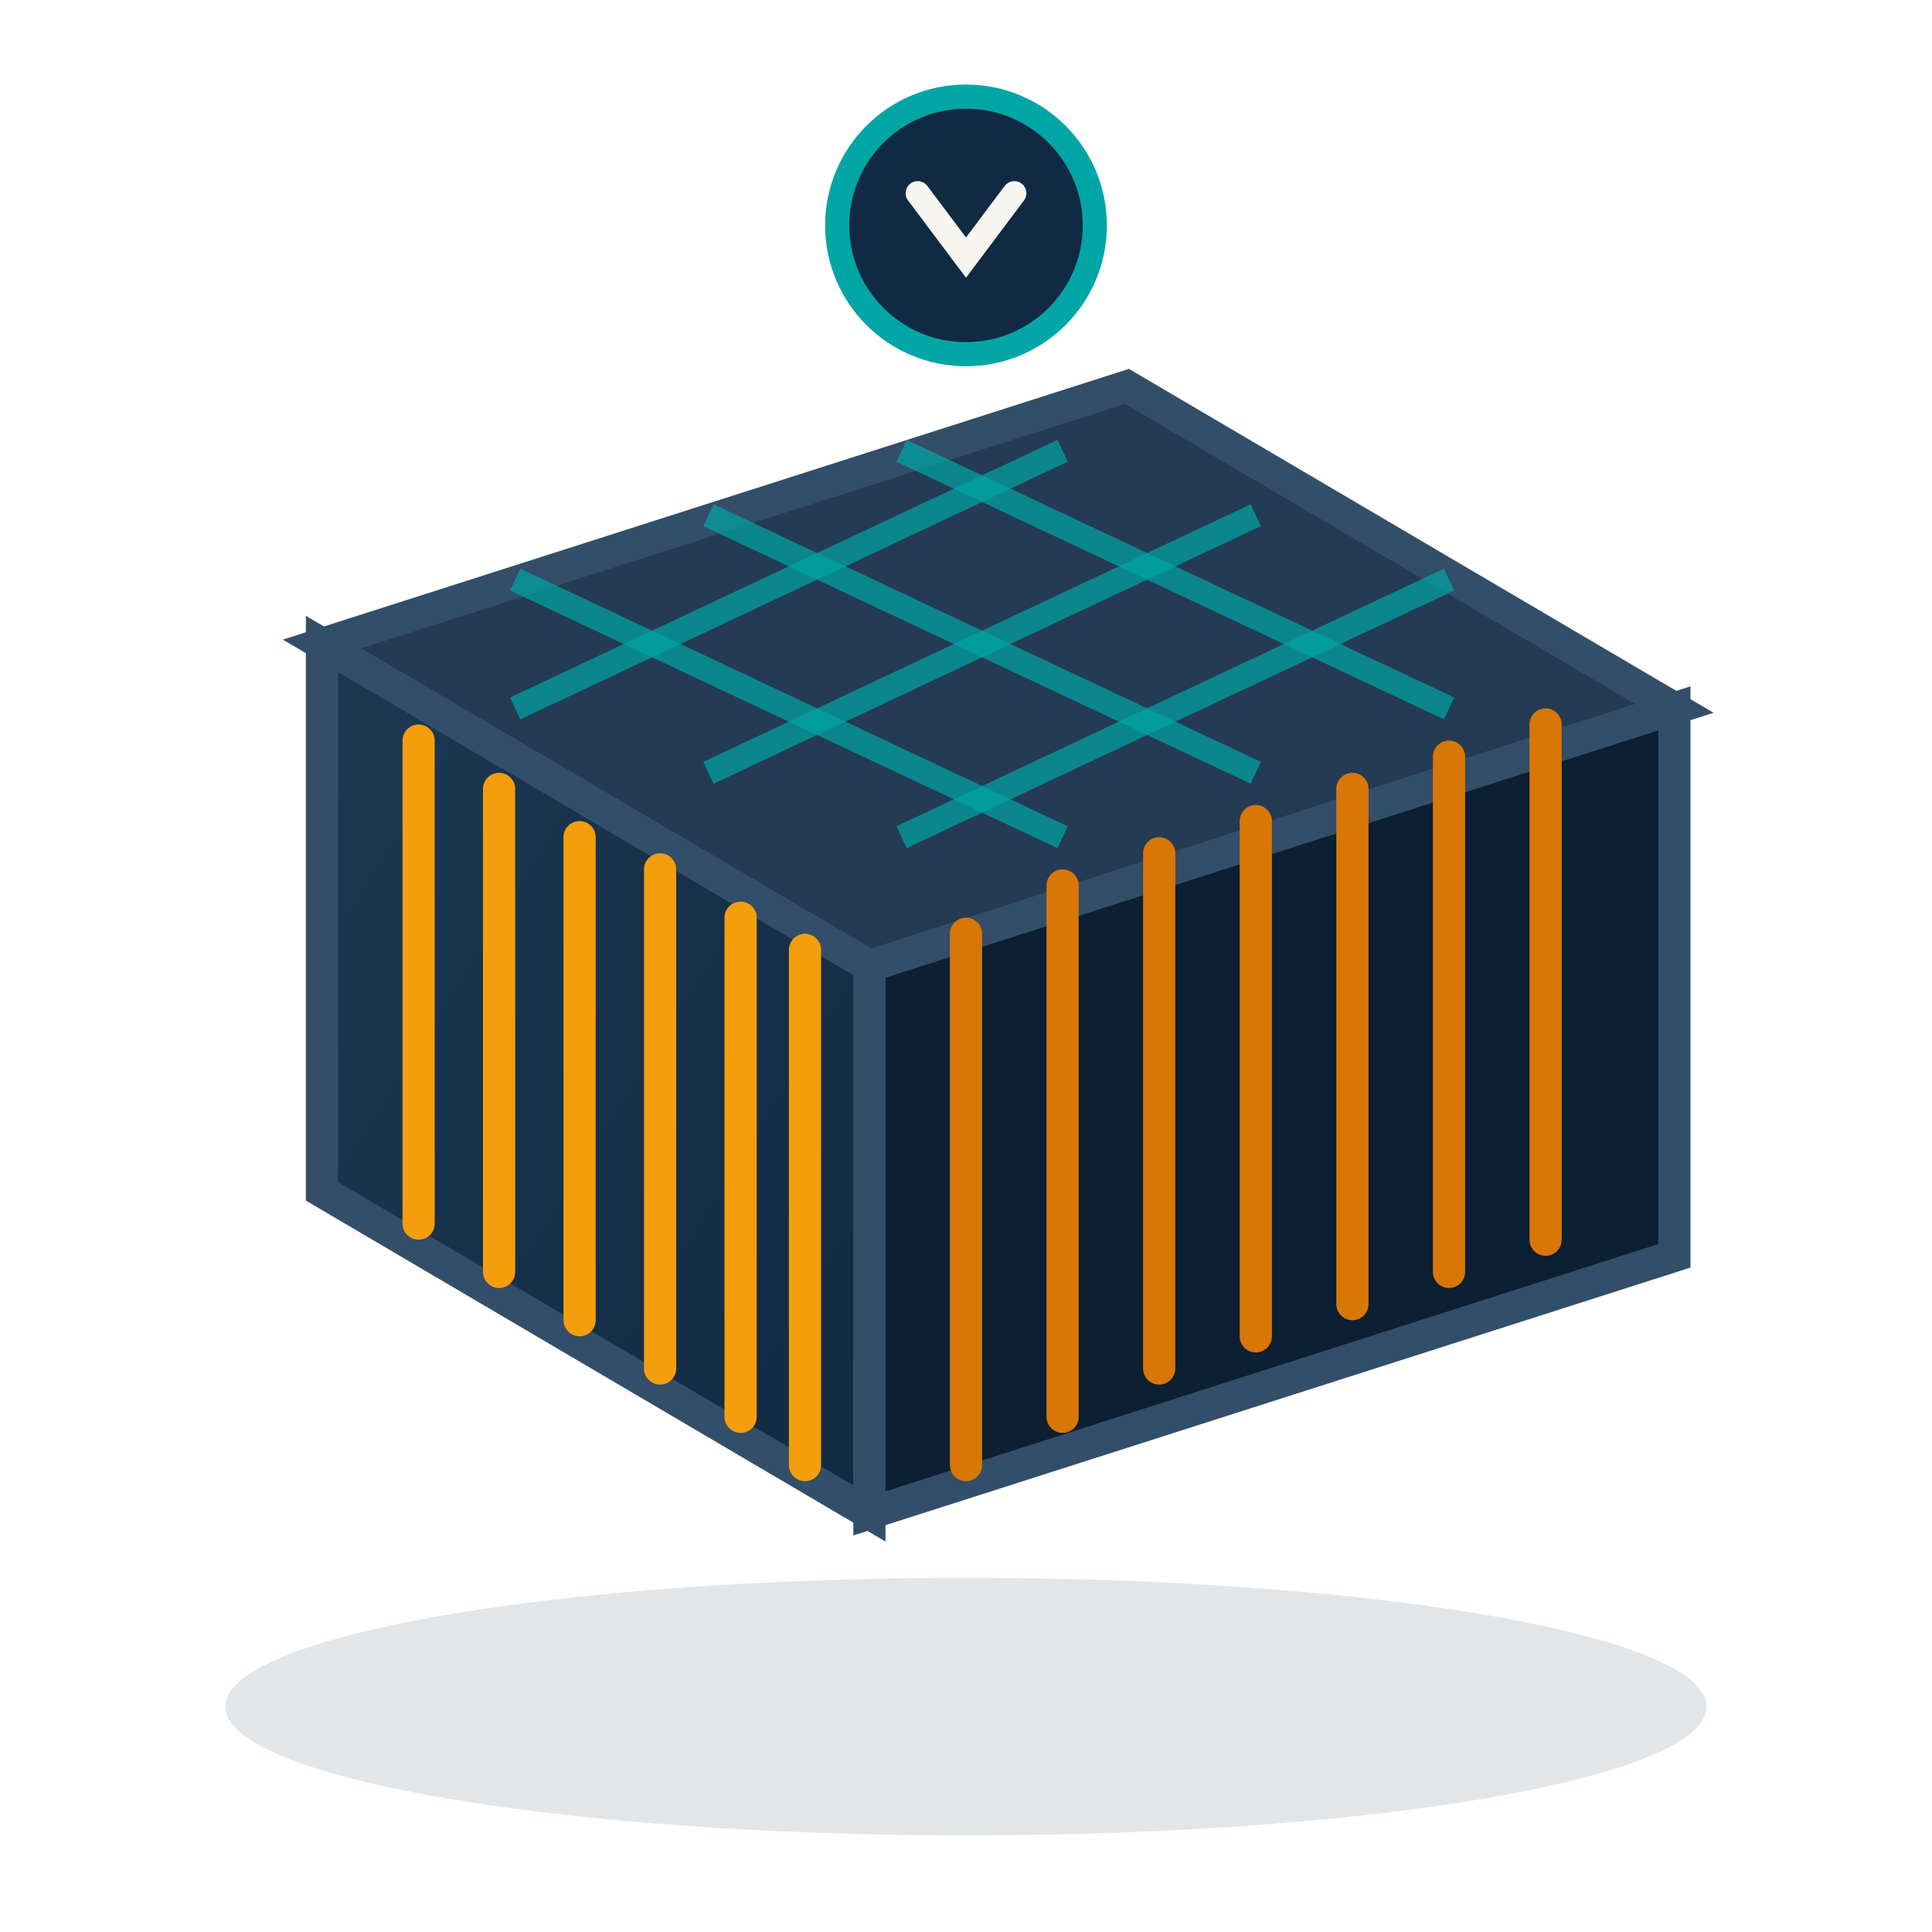
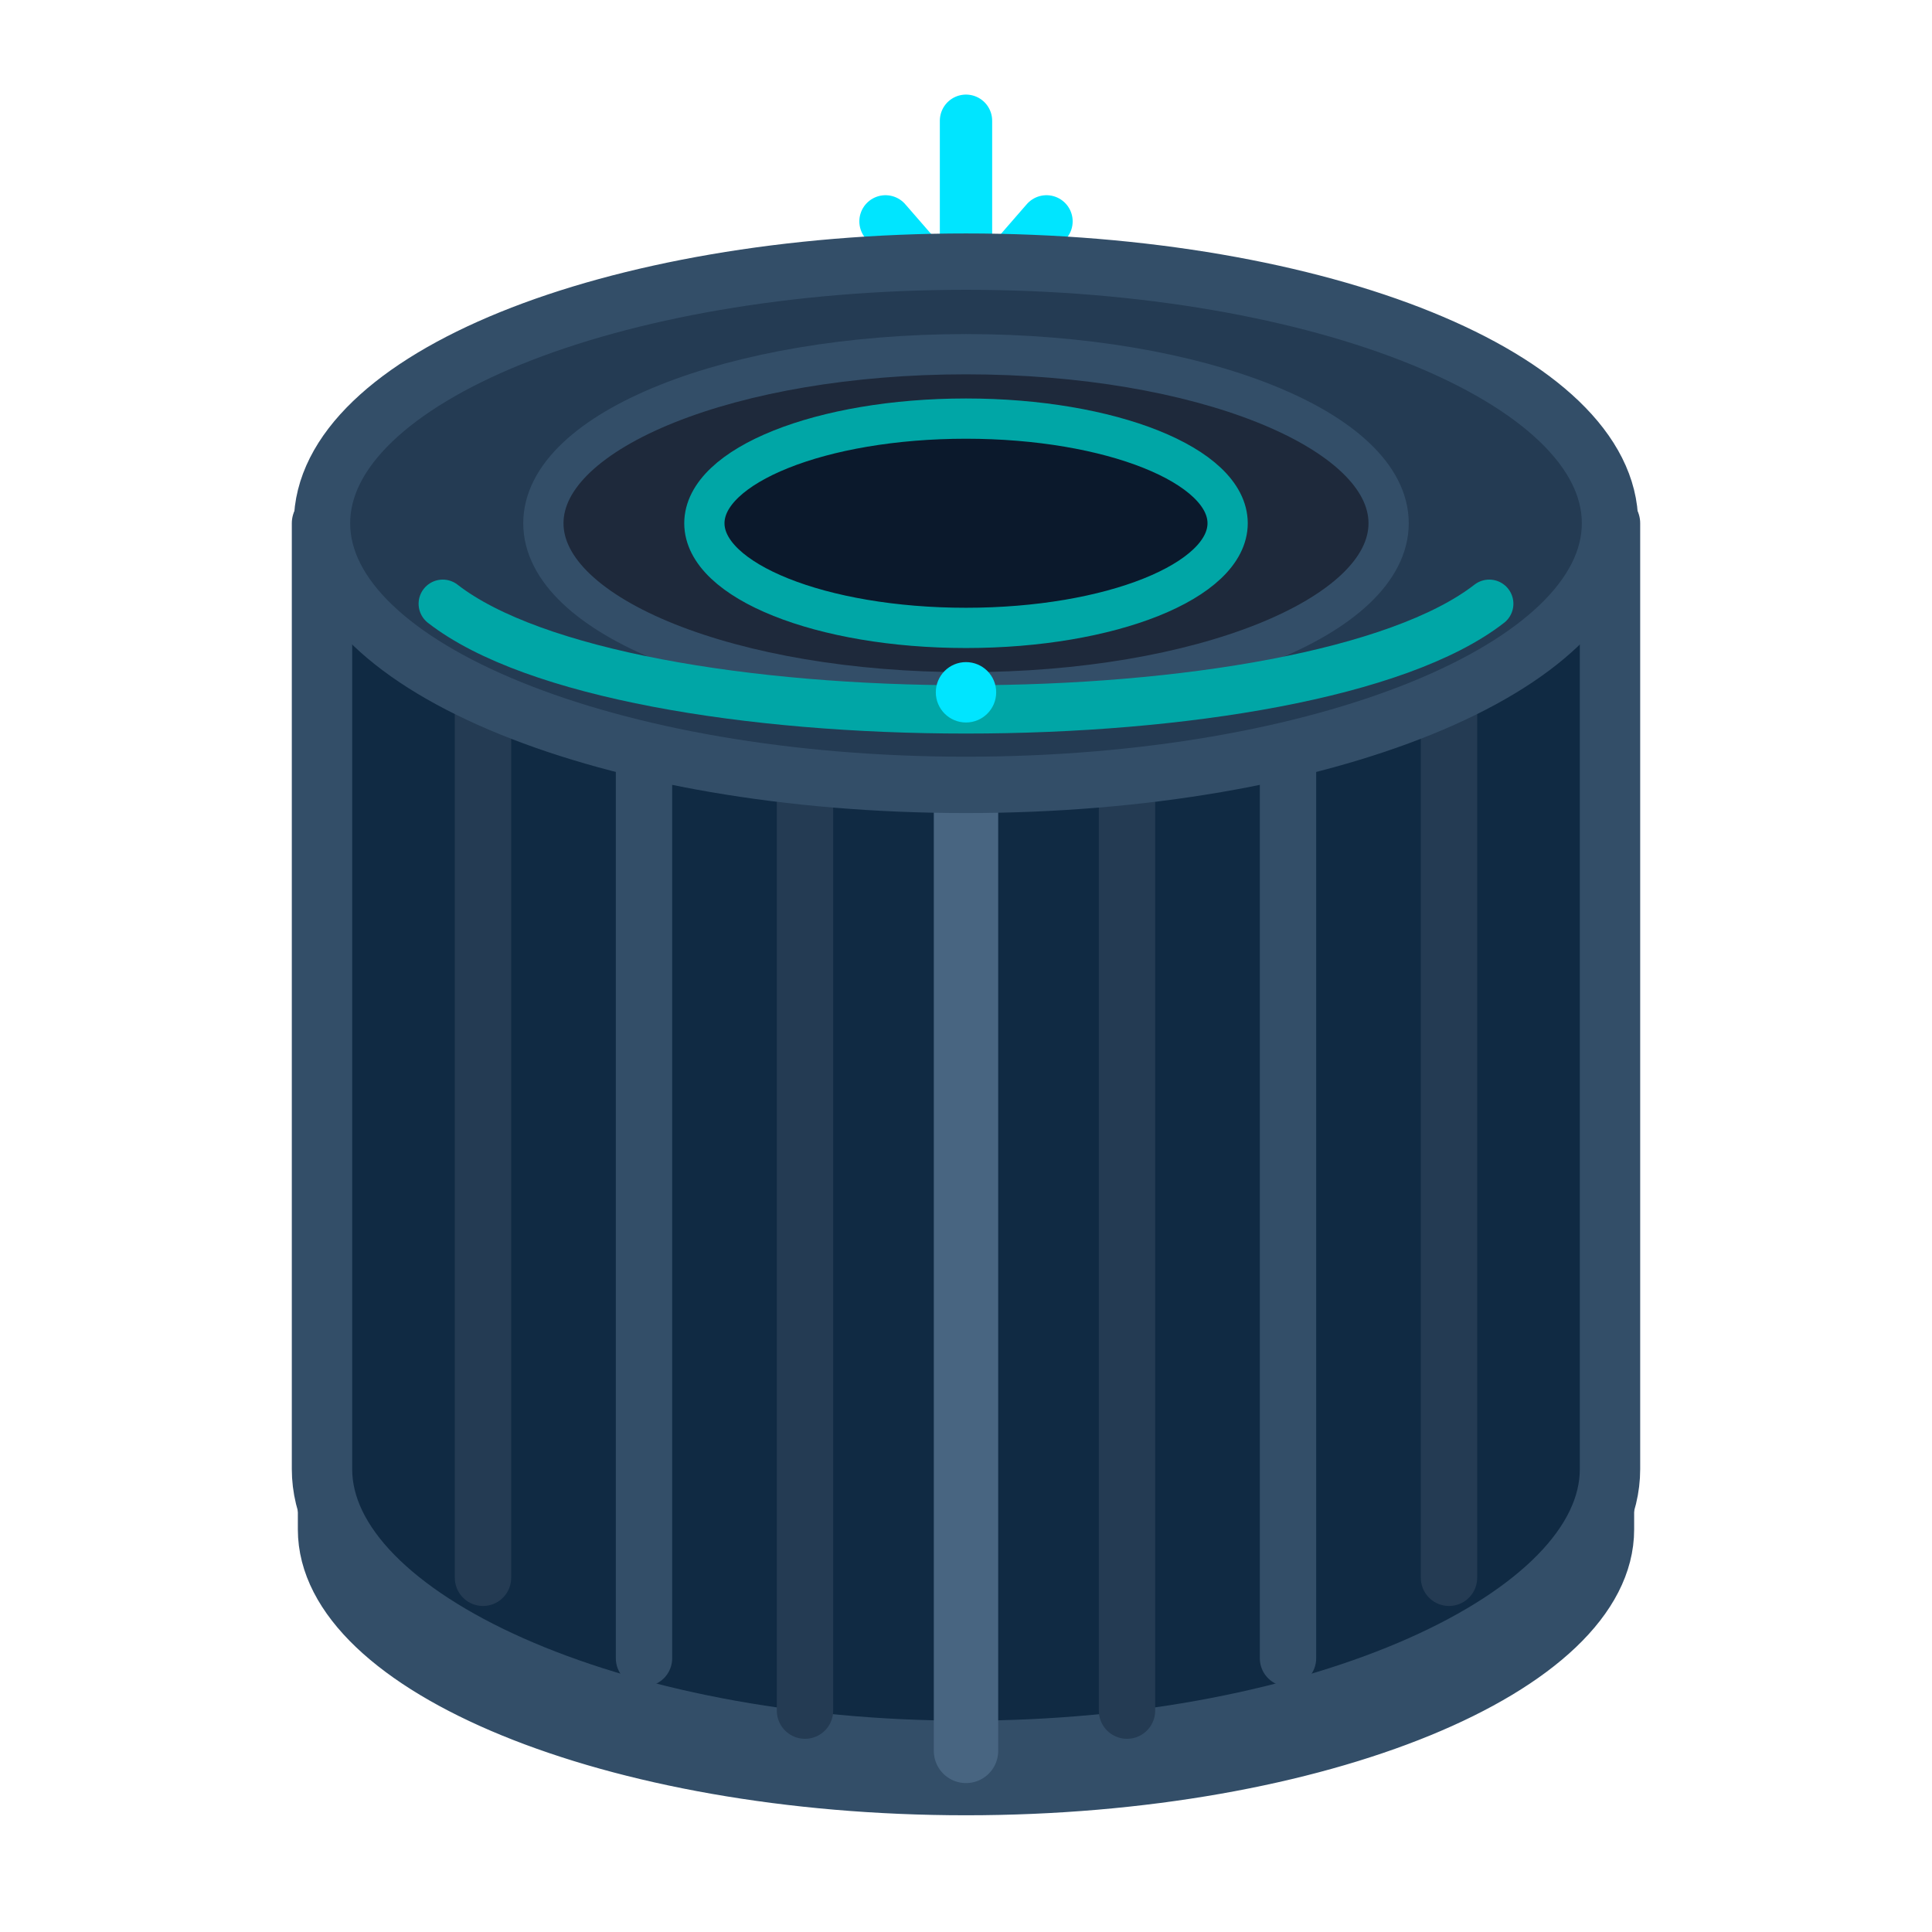
<svg xmlns="http://www.w3.org/2000/svg" viewBox="0 0 48 48">
-   <defs>
-     <linearGradient id="filterRubber" x1="0%" y1="0%" x2="100%" y2="100%">
-       <stop offset="0%" stop-color="#1E3851" />
-       <stop offset="100%" stop-color="#102A43" />
-     </linearGradient>
-   </defs>
-   <g transform="scale(0.4)">
-     <ellipse cx="60" cy="106" rx="46" ry="8" fill="#102A43" fill-opacity="0.12" />
-     <path d="M20 40 L70 24 L104 44 L54 60 Z" fill="#243B53" stroke="#334E68" stroke-width="2" />
-     <path d="M20 40 L54 60 L54 94 L20 74 Z" fill="url(#filterRubber)" stroke="#334E68" stroke-width="2" />
-     <path d="M54 60 L104 44 L104 78 L54 94 Z" fill="#0D1F33" stroke="#334E68" stroke-width="2" />
-     <g stroke="#F59E0B" stroke-width="2" stroke-linecap="round">
-       <line x1="26" y1="46" x2="26" y2="76" />
-       <line x1="31" y1="49" x2="31" y2="79" />
-       <line x1="36" y1="52" x2="36" y2="82" />
-       <line x1="41" y1="54" x2="41" y2="85" />
-       <line x1="46" y1="57" x2="46" y2="88" />
-       <line x1="50" y1="59" x2="50" y2="91" />
-     </g>
-     <g stroke="#D97706" stroke-width="2" stroke-linecap="round">
-       <line x1="60" y1="58" x2="60" y2="91" />
-       <line x1="66" y1="55" x2="66" y2="88" />
-       <line x1="72" y1="53" x2="72" y2="85" />
-       <line x1="78" y1="51" x2="78" y2="83" />
-       <line x1="84" y1="49" x2="84" y2="81" />
-       <line x1="90" y1="47" x2="90" y2="79" />
-       <line x1="96" y1="45" x2="96" y2="77" />
-     </g>
-     <g stroke="#00A6A6" stroke-width="1.5" stroke-opacity="0.7">
-       <line x1="32" y1="36" x2="66" y2="52" />
-       <line x1="44" y1="32" x2="78" y2="48" />
-       <line x1="56" y1="28" x2="90" y2="44" />
-       <line x1="44" y1="48" x2="78" y2="32" />
-       <line x1="32" y1="44" x2="66" y2="28" />
-       <line x1="56" y1="52" x2="90" y2="36" />
-     </g>
-     <g transform="translate(60, 14)">
-       <circle cx="0" cy="0" r="8" fill="#102A43" stroke="#00A6A6" stroke-width="1.5" />
-       <path d="M-3 -2 L0 2 L3 -2" fill="none" stroke="#F7F5EF" stroke-width="1.5" stroke-linecap="round" />
-     </g>
-   </g>
+   <path d="M24 3 V7.5 M22 5.5 L24 7.8 L26 5.5" fill="none" stroke="#00E5FF" stroke-width="1.3" stroke-linecap="round" stroke-linejoin="round" />
+   <path d="M8 13 L8 36.5 C8 40.2 15.2 43.5 24 43.5 C32.8 43.5 40 40.2 40 36.5 L40 13 Z" fill="#102A43" stroke="#334E68" stroke-width="1.5" stroke-linejoin="round" />
+   <path d="M8 36.5 C8 40.2 15.2 43.5 24 43.5 C32.8 43.5 40 40.2 40 36.5 V38 C40 41.5 32.8 44.5 24 44.5 C15.2 44.5 8 41.5 8 38 Z" fill="#0B192C" stroke="#334E68" stroke-width="1.2" stroke-linejoin="round" />
+   <line x1="12" y1="15.8" x2="12" y2="39.2" stroke="#243B53" stroke-width="1.4" stroke-linecap="round" />
+   <line x1="16" y1="17.8" x2="16" y2="41.2" stroke="#334E68" stroke-width="1.4" stroke-linecap="round" />
+   <line x1="20" y1="19" x2="20" y2="42.5" stroke="#243B53" stroke-width="1.4" stroke-linecap="round" />
+   <line x1="24" y1="19.5" x2="24" y2="43.5" stroke="#486581" stroke-width="1.6" stroke-linecap="round" />
+   <line x1="28" y1="19" x2="28" y2="42.5" stroke="#243B53" stroke-width="1.4" stroke-linecap="round" />
+   <line x1="32" y1="17.8" x2="32" y2="41.2" stroke="#334E68" stroke-width="1.4" stroke-linecap="round" />
+   <line x1="36" y1="15.8" x2="36" y2="39.2" stroke="#243B53" stroke-width="1.4" stroke-linecap="round" />
+   <ellipse cx="24" cy="13" rx="16" ry="6.5" fill="#243B53" stroke="#334E68" stroke-width="1.4" />
+   <ellipse cx="24" cy="13" rx="10.5" ry="4.2" fill="#1E293B" stroke="#334E68" stroke-width="1" />
+   <ellipse cx="24" cy="13" rx="6.5" ry="2.6" fill="#0B192C" stroke="#00A6A6" stroke-width="1" />
+   <path d="M11 15 C15.5 18.5 32.5 18.5 37 15" fill="none" stroke="#00A6A6" stroke-width="1.2" stroke-linecap="round" />
+   <circle cx="24" cy="17.2" r="0.75" fill="#00E5FF" />
</svg>
